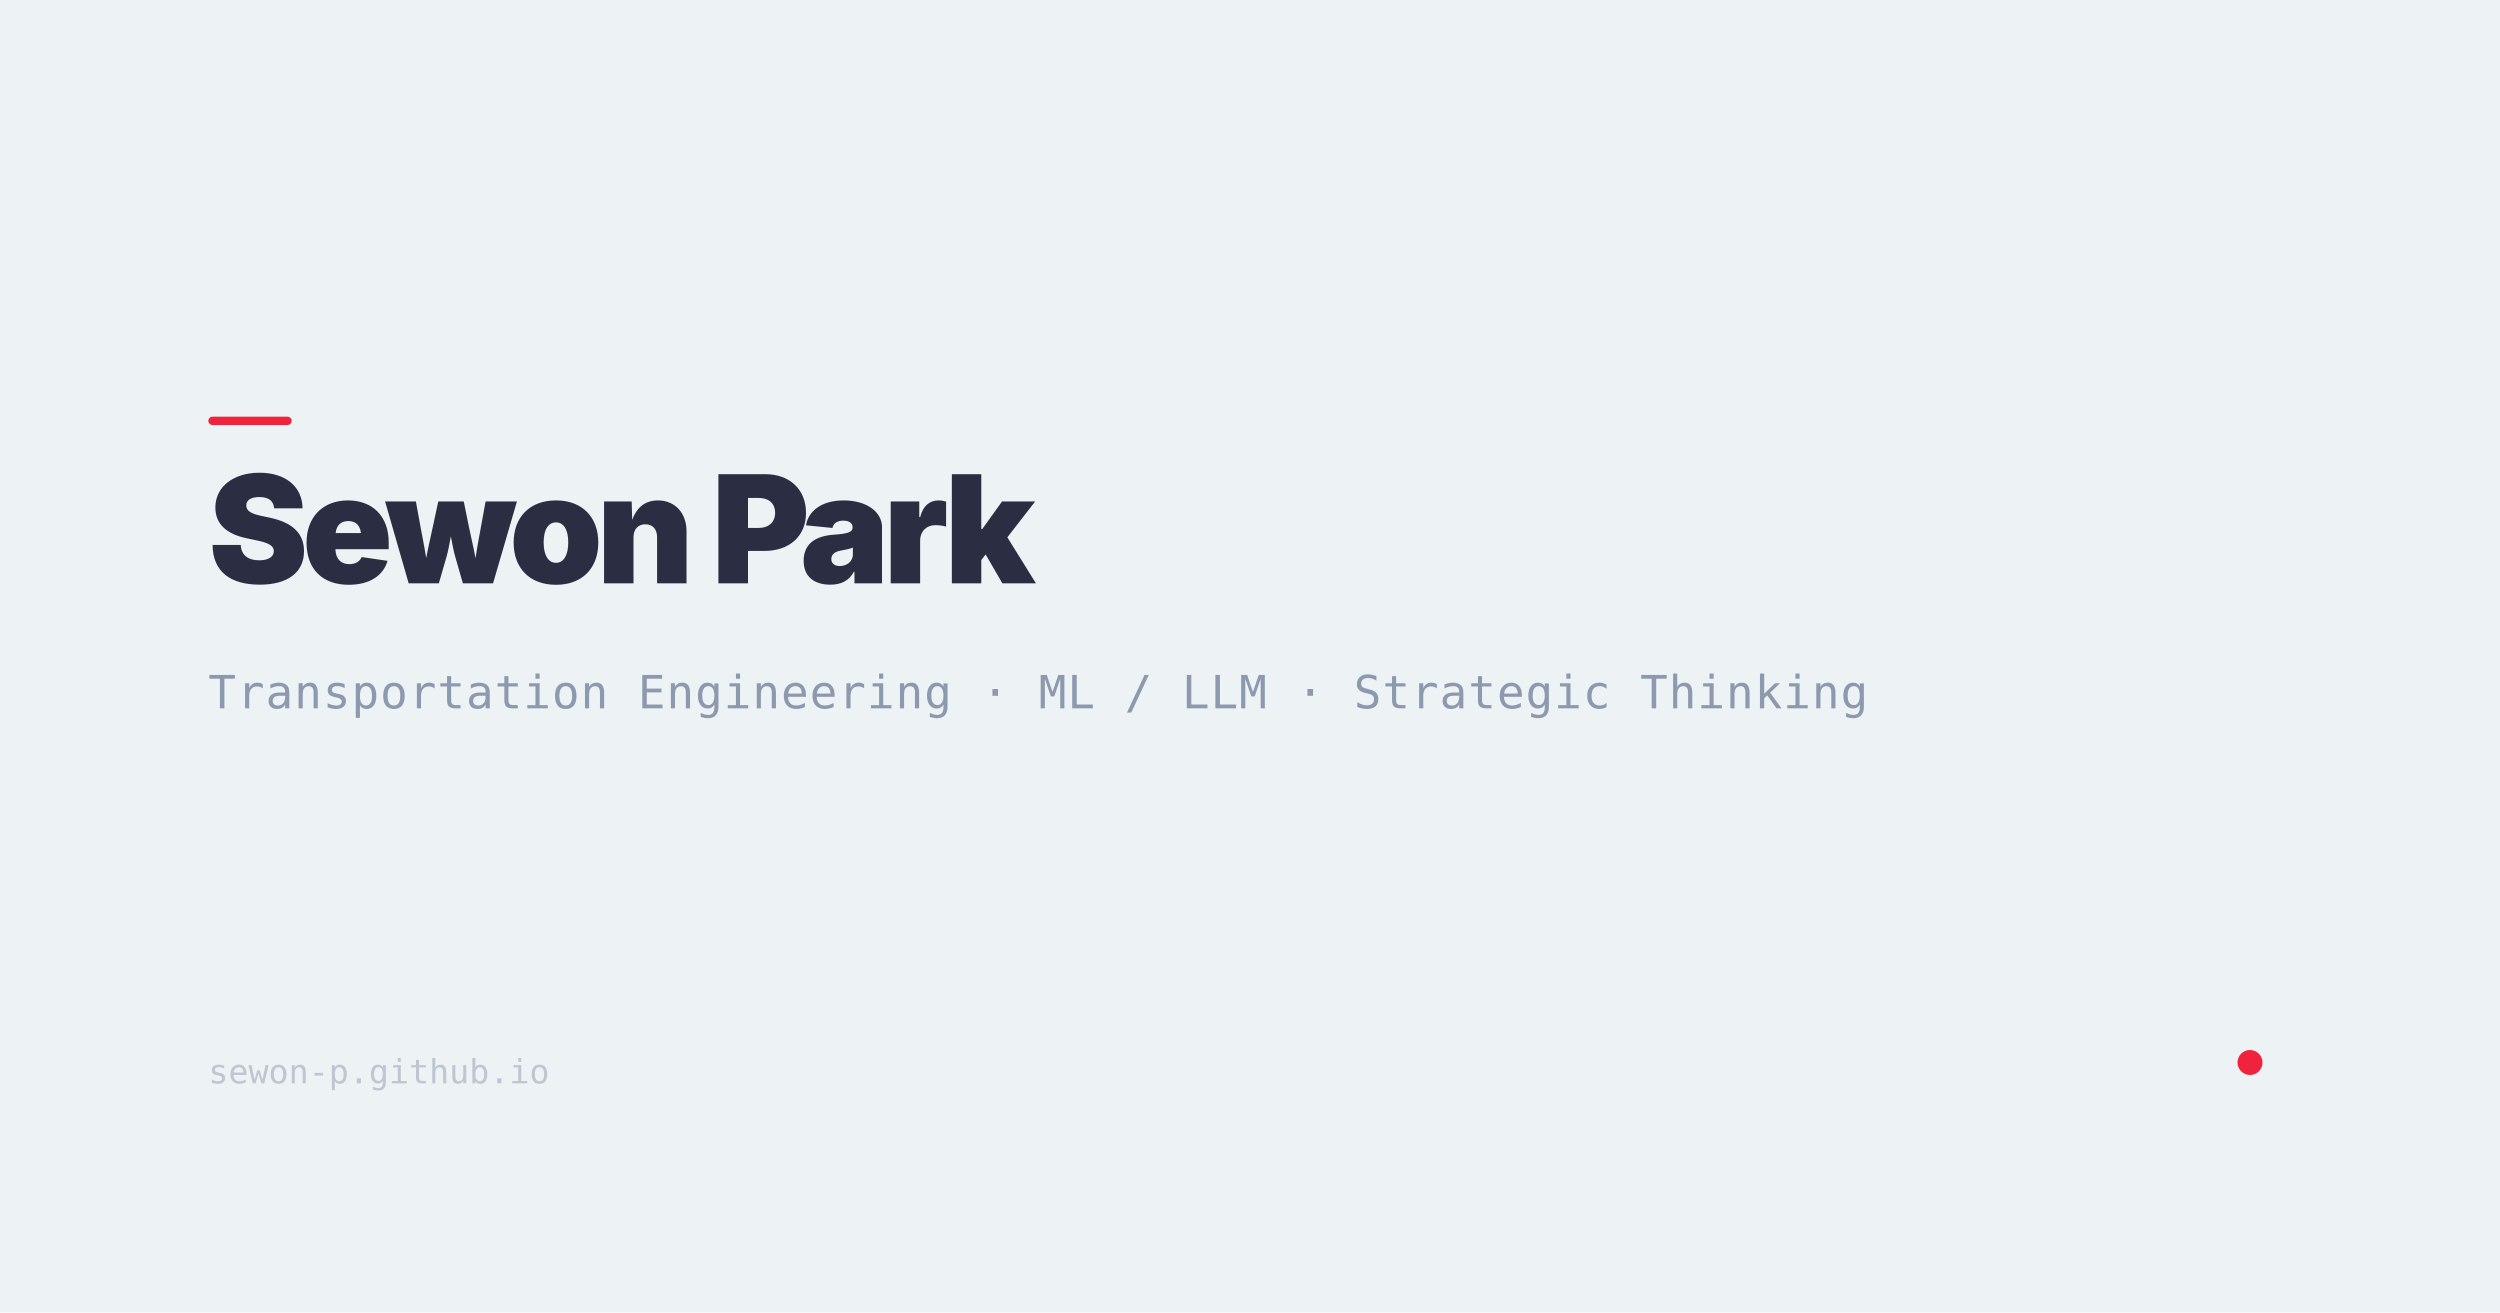
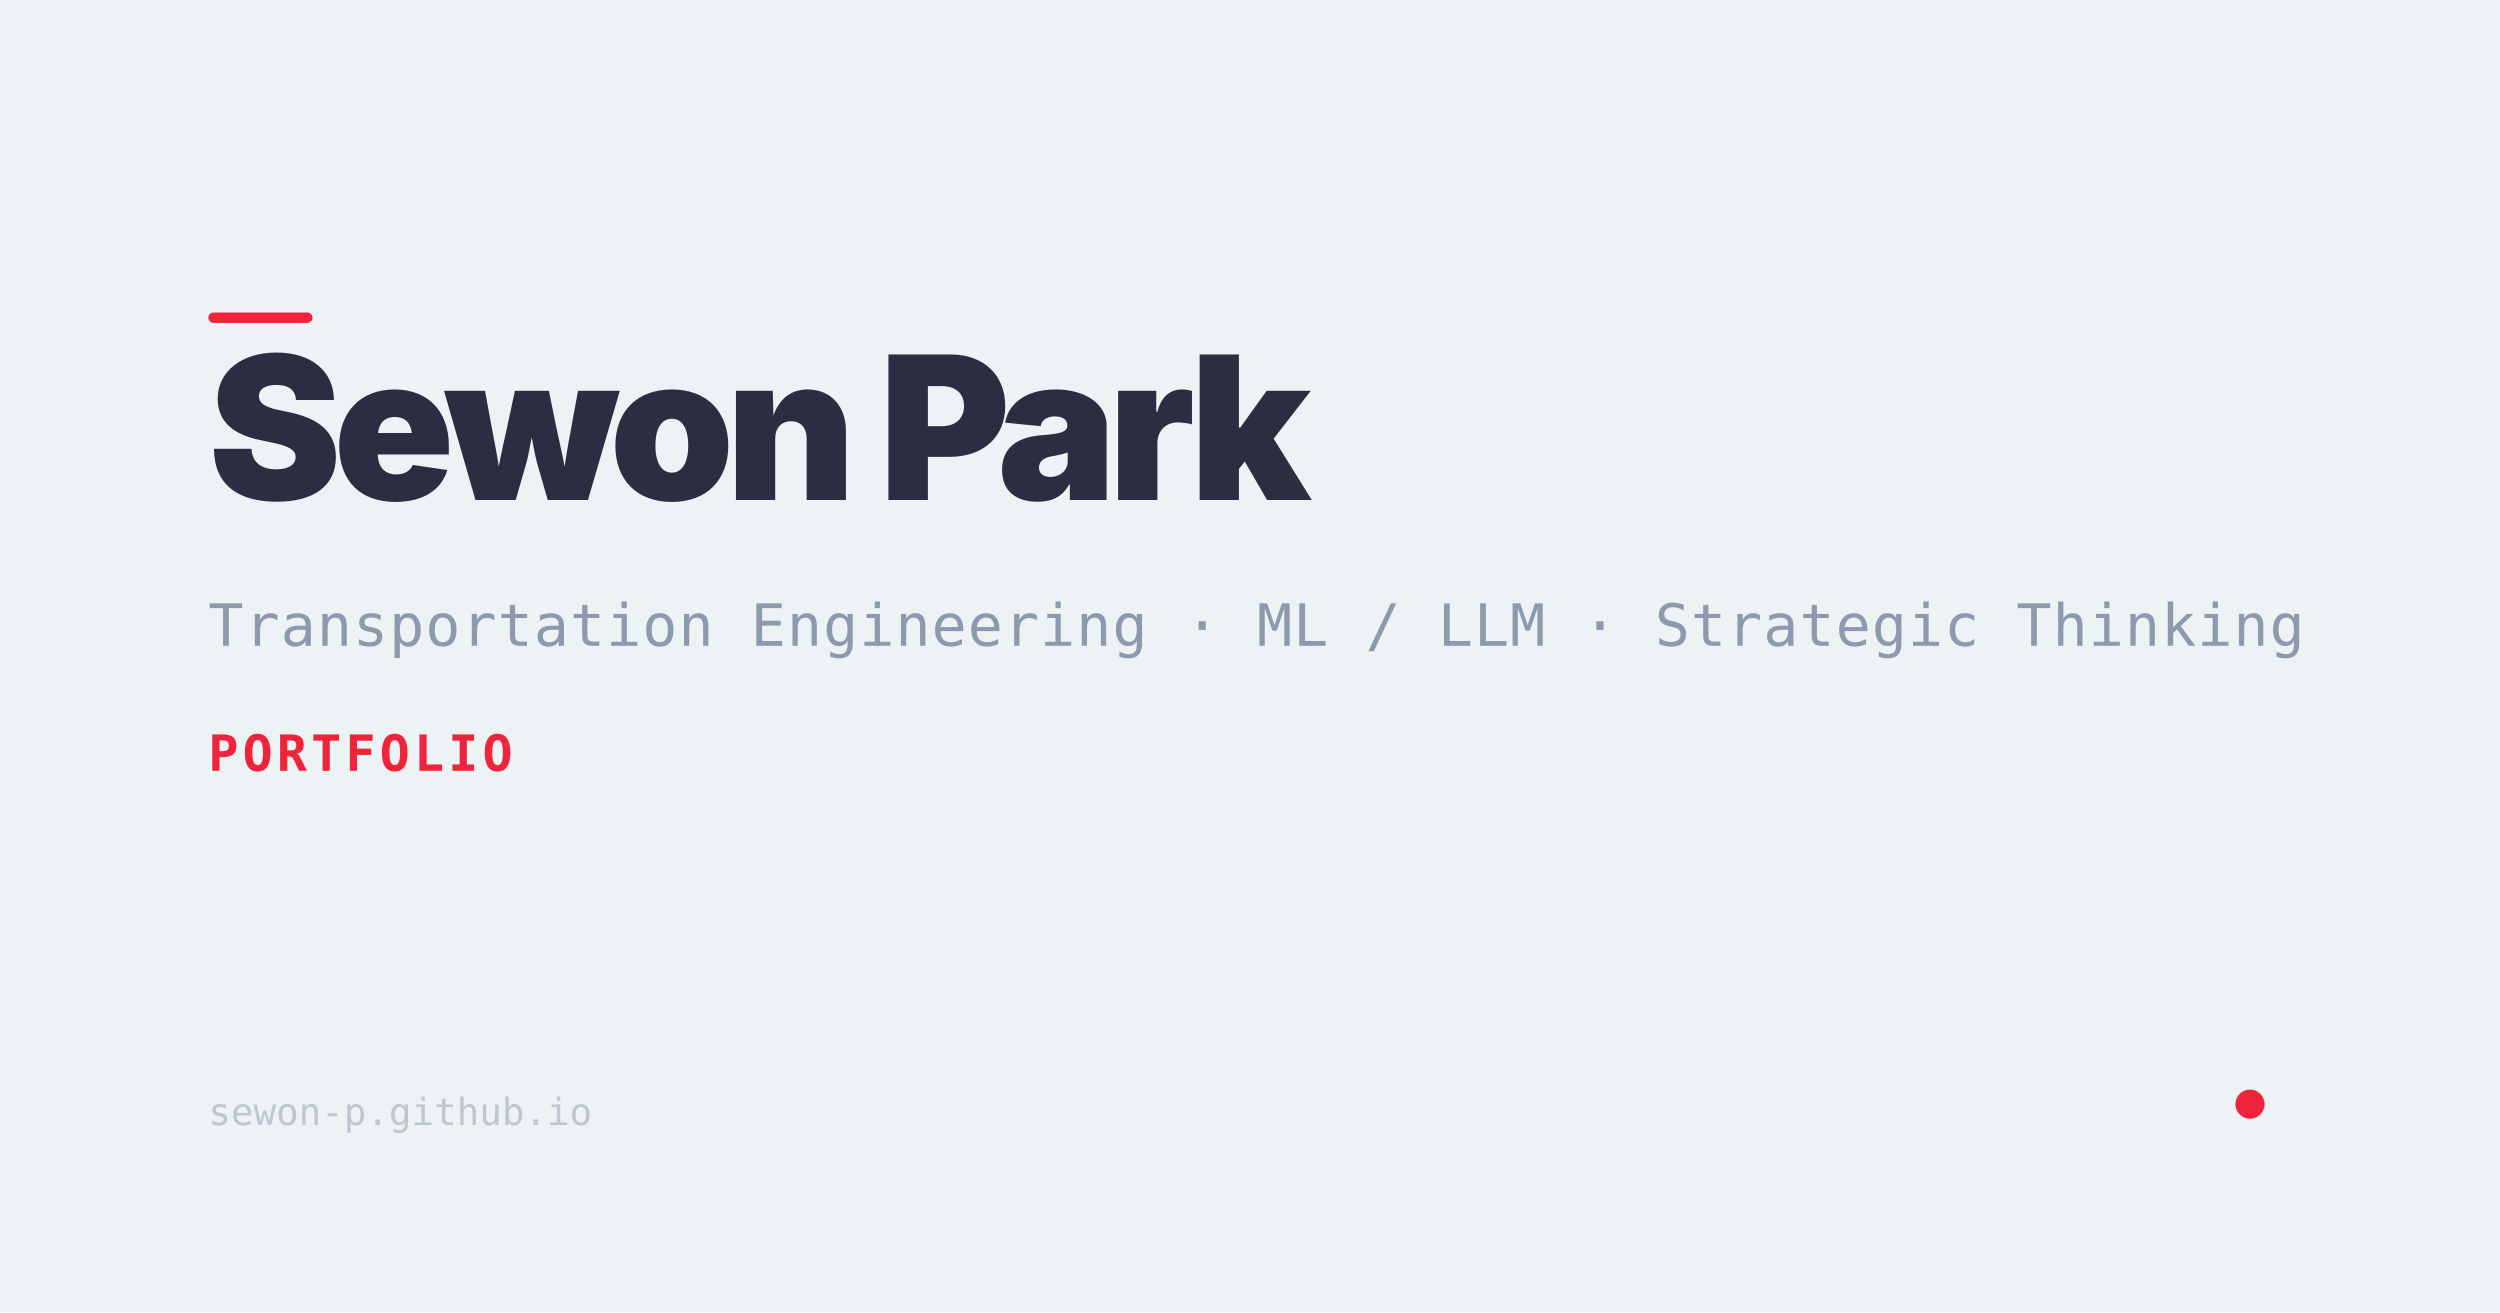
<svg xmlns="http://www.w3.org/2000/svg" viewBox="0 0 1200 630">
  <rect width="1200" height="630" fill="#EDF2F4" />
-   <rect x="100" y="200" width="40" height="4" rx="2" fill="#EF233C" />
-   <text x="100" y="280" font-family="system-ui, -apple-system, sans-serif" font-size="72" font-weight="900" fill="#2B2D42" letter-spacing="-3">Sewon Park</text>
-   <text x="100" y="340" font-family="ui-monospace, 'SF Mono', monospace" font-size="22" fill="#8D99AE" letter-spacing="0.5">Transportation Engineering · ML / LLM · Strategic Thinking</text>
-   <text x="100" y="520" font-family="ui-monospace, 'SF Mono', monospace" font-size="16" fill="#8D99AE" opacity="0.5">sewon-p.github.io</text>
-   <circle cx="1080" cy="510" r="6" fill="#EF233C" />
+   <rect x="100" y="150" width="50" height="5" rx="2.5" fill="#EF233C" />
+   <text x="100" y="240" font-family="system-ui, -apple-system, sans-serif" font-size="96" font-weight="900" fill="#2B2D42" letter-spacing="-4">Sewon Park</text>
+   <text x="100" y="310" font-family="ui-monospace, 'SF Mono', monospace" font-size="28" fill="#8D99AE" letter-spacing="0.5">Transportation Engineering · ML / LLM · Strategic Thinking</text>
+   <text x="100" y="370" font-family="ui-monospace, 'SF Mono', monospace" font-size="24" font-weight="700" fill="#EF233C" letter-spacing="2">PORTFOLIO</text>
+   <text x="100" y="540" font-family="ui-monospace, 'SF Mono', monospace" font-size="18" fill="#8D99AE" opacity="0.5">sewon-p.github.io</text>
+   <circle cx="1080" cy="530" r="7" fill="#EF233C" />
</svg>
